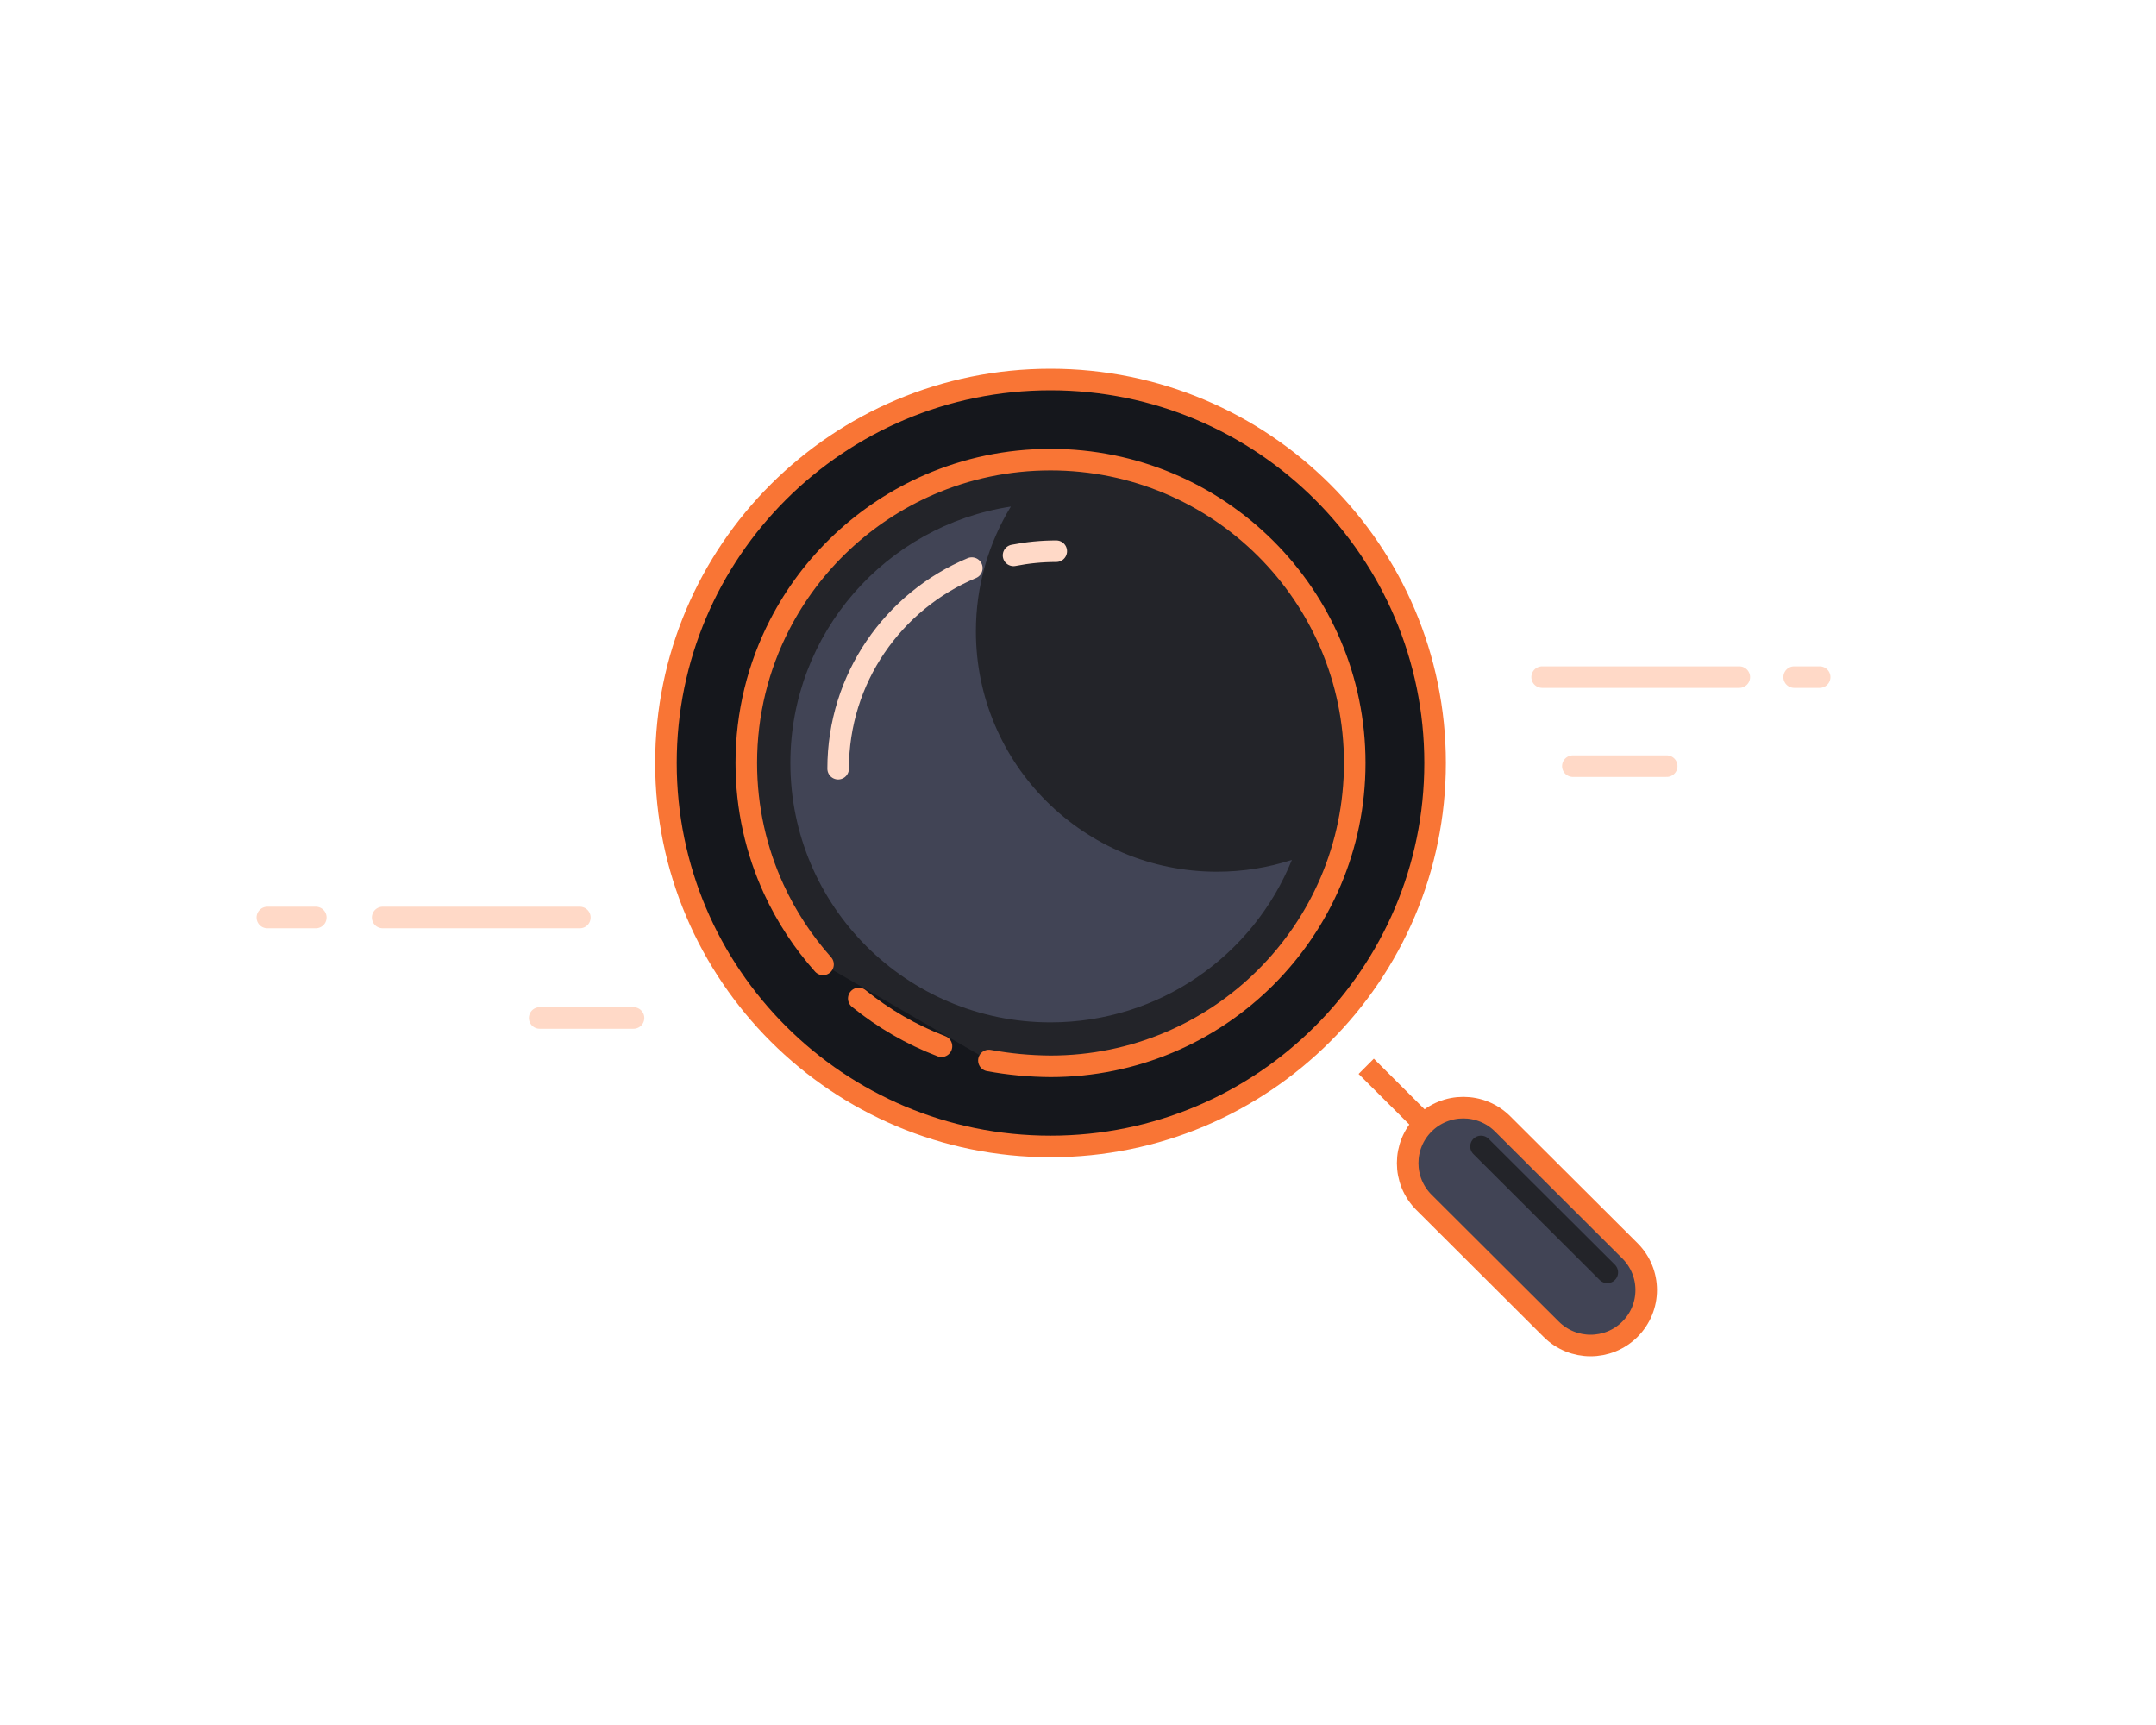
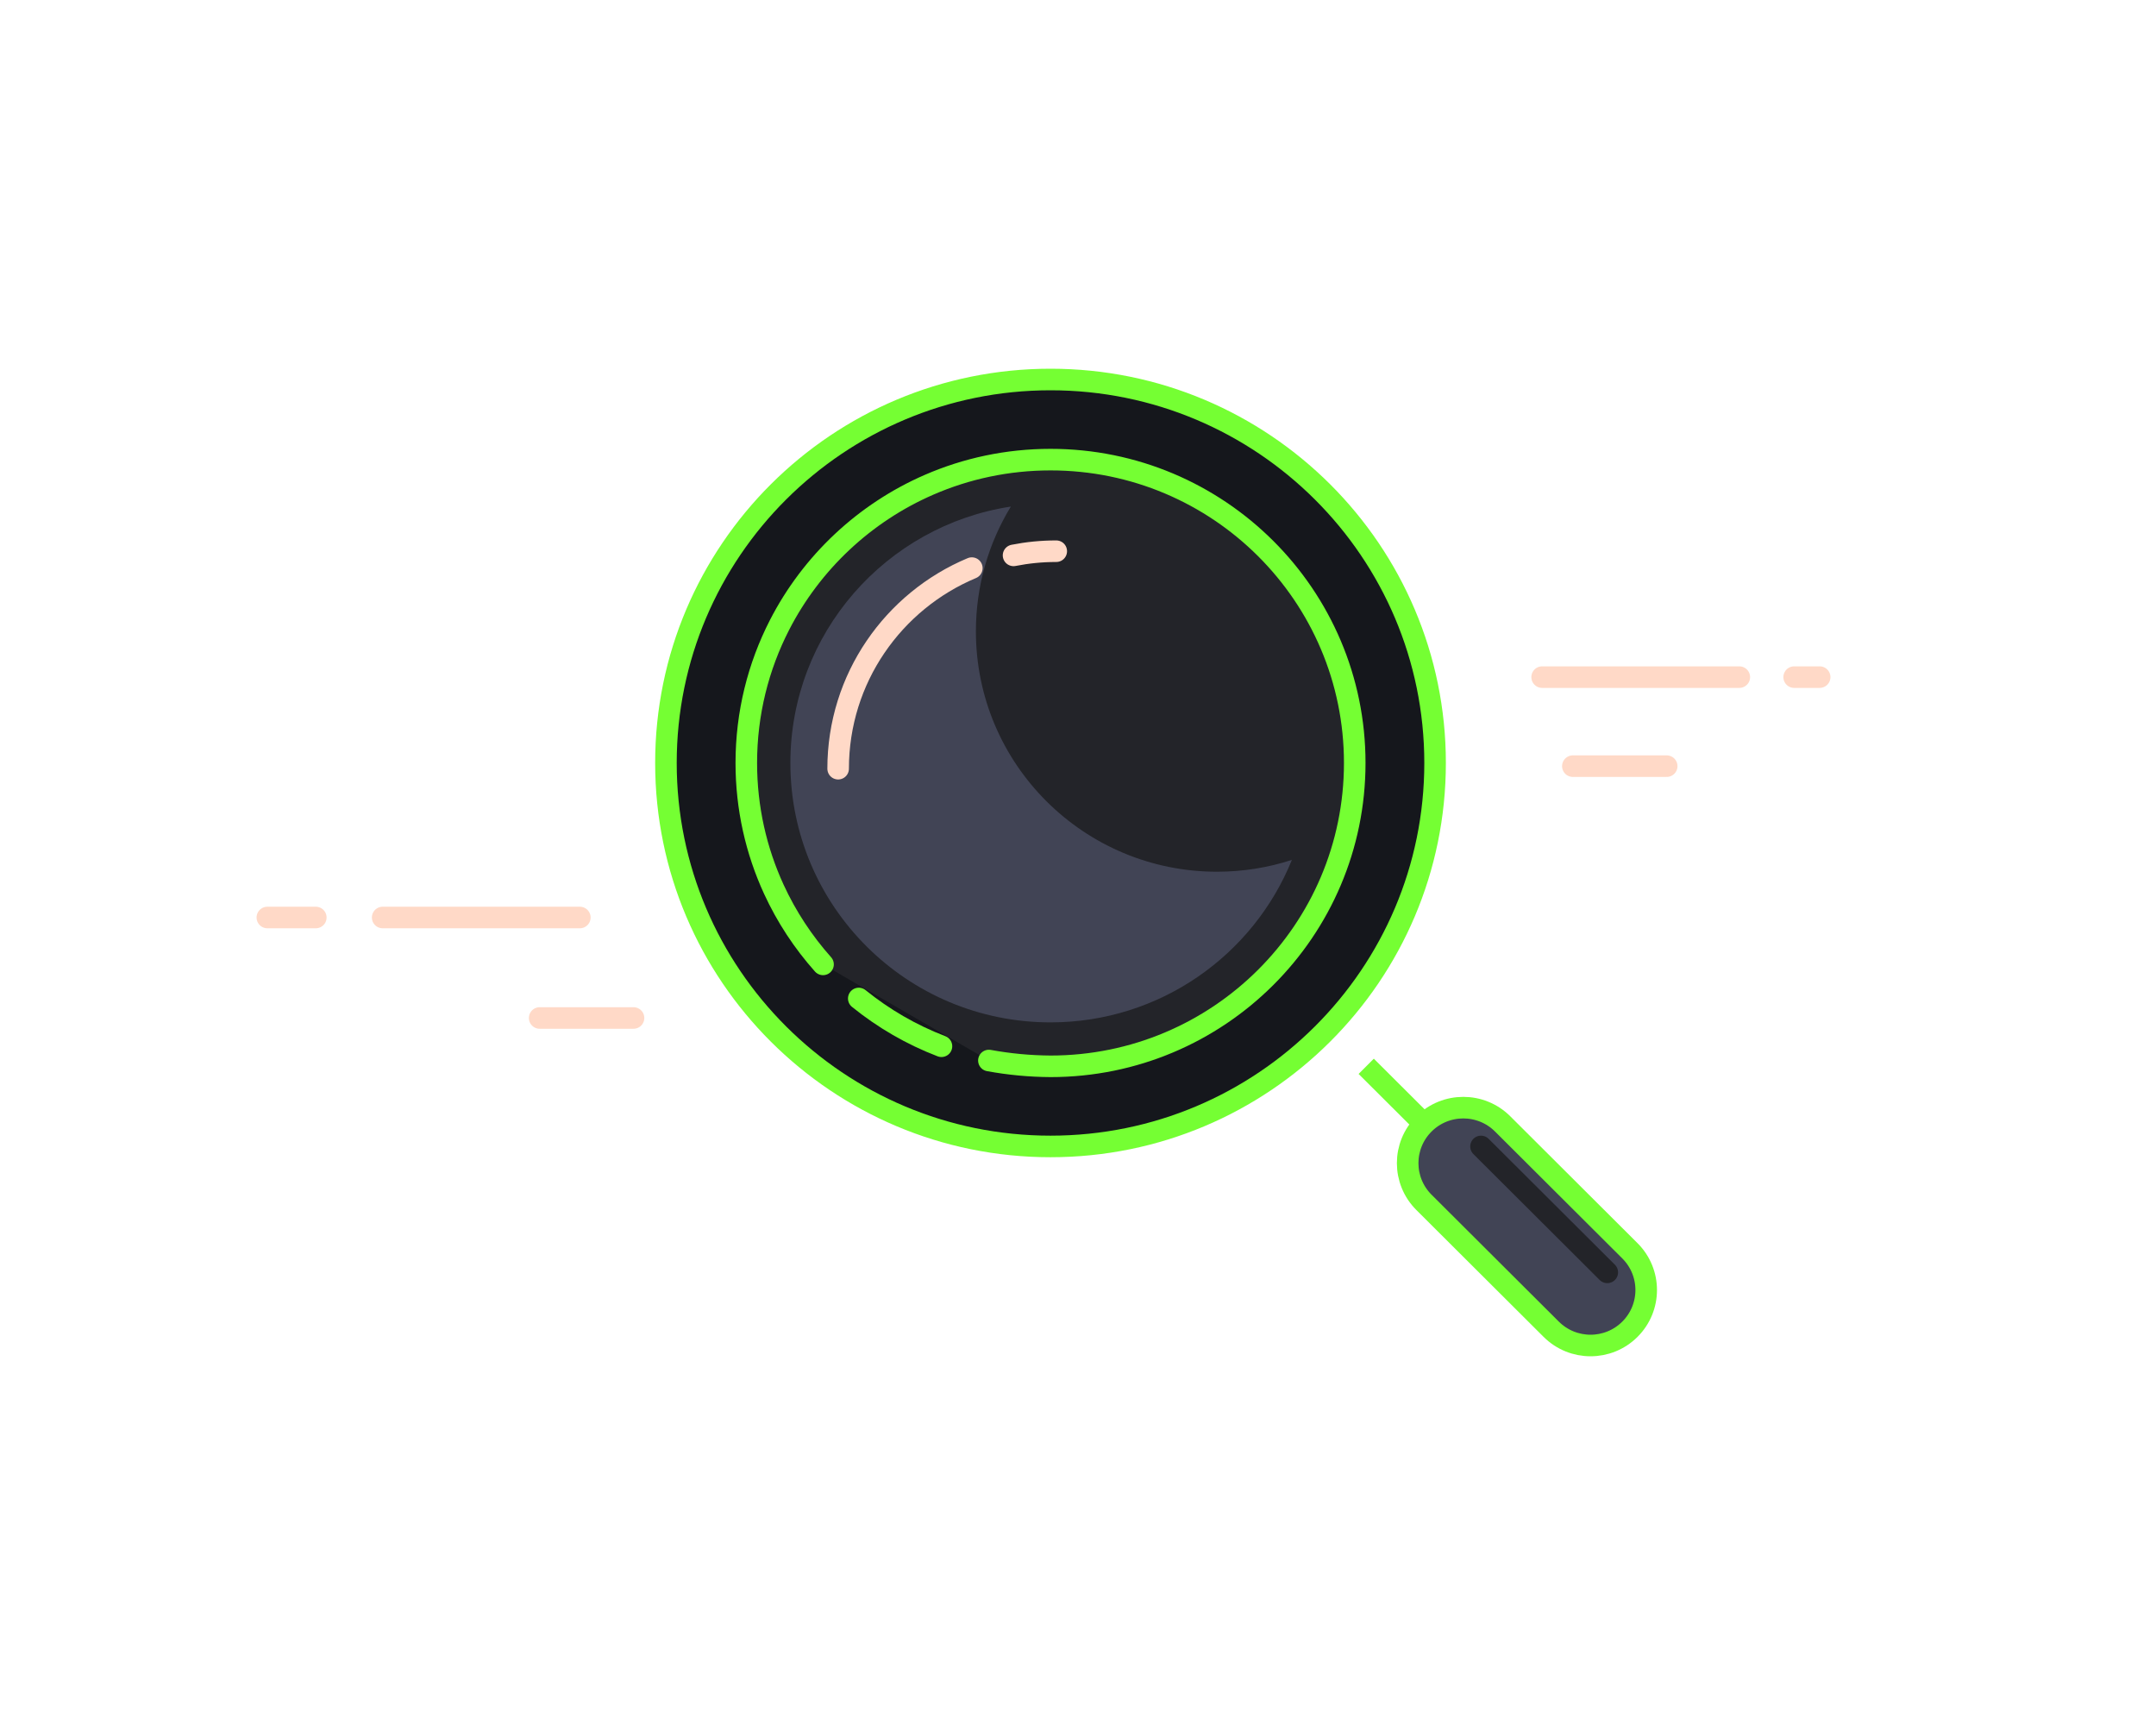
<svg xmlns="http://www.w3.org/2000/svg" width="250" height="200" viewBox="0 0 250 200" fill="none">
-   <path d="M121.813 132.921C146.441 132.921 166.406 113.016 166.406 88.461C166.406 63.906 146.441 44 121.813 44C97.184 44 77.219 63.906 77.219 88.461C77.219 113.016 97.184 132.921 121.813 132.921Z" fill="#15171C" stroke="#F97535" stroke-width="2.5" />
+   <path d="M121.813 132.921C146.441 132.921 166.406 113.016 166.406 88.461C166.406 63.906 146.441 44 121.813 44C97.184 44 77.219 63.906 77.219 88.461C77.219 113.016 97.184 132.921 121.813 132.921Z" fill="#15171C" stroke="#75FF33" stroke-width="2.5" />
  <path fill-rule="evenodd" clip-rule="evenodd" d="M114.668 122.959C117.009 123.39 119.391 123.614 121.813 123.631C141.295 123.631 157.089 107.885 157.089 88.461C157.089 69.037 141.295 53.29 121.813 53.29C116.808 53.29 112.047 54.329 107.735 56.203C100.24 59.459 94.101 65.235 90.393 72.457C87.928 77.258 86.538 82.697 86.538 88.461C86.538 93.69 87.682 98.652 89.735 103.113C91.201 106.297 93.13 109.226 95.436 111.813" fill="#232429" />
-   <path d="M114.668 122.959C117.009 123.39 119.391 123.614 121.813 123.631C141.295 123.631 157.089 107.885 157.089 88.461C157.089 69.037 141.295 53.29 121.813 53.29C116.808 53.29 112.047 54.329 107.735 56.203C100.24 59.459 94.101 65.235 90.393 72.457C87.928 77.258 86.538 82.697 86.538 88.461C86.538 93.69 87.682 98.652 89.735 103.113C91.201 106.297 93.13 109.226 95.436 111.813" stroke="#F97535" stroke-width="2.5" stroke-linecap="round" />
-   <path d="M99.579 115.767C102.439 118.084 105.669 119.964 109.168 121.304" stroke="#F97535" stroke-width="2.5" stroke-linecap="round" />
-   <path d="M158.42 123.631L166.407 131.594" stroke="#F97535" stroke-width="2.5" />
-   <path fill-rule="evenodd" clip-rule="evenodd" d="M165.116 130.307C162.597 132.819 162.597 136.892 165.116 139.404L179.872 154.116C182.392 156.628 186.477 156.628 188.996 154.116C191.516 151.604 191.516 147.531 188.996 145.019L174.24 130.307C171.721 127.795 167.636 127.795 165.116 130.307Z" fill="#414455" stroke="#F97535" stroke-width="2.5" />
+   <path d="M114.668 122.959C117.009 123.39 119.391 123.614 121.813 123.631C141.295 123.631 157.089 107.885 157.089 88.461C157.089 69.037 141.295 53.29 121.813 53.29C116.808 53.29 112.047 54.329 107.735 56.203C100.24 59.459 94.101 65.235 90.393 72.457C87.928 77.258 86.538 82.697 86.538 88.461C86.538 93.69 87.682 98.652 89.735 103.113C91.201 106.297 93.13 109.226 95.436 111.813" stroke="#75FF33" stroke-width="2.5" stroke-linecap="round" />
+   <path d="M99.579 115.767C102.439 118.084 105.669 119.964 109.168 121.304" stroke="#75FF33" stroke-width="2.5" stroke-linecap="round" />
+   <path d="M158.42 123.631L166.407 131.594" stroke="#75FF33" stroke-width="2.5" />
+   <path fill-rule="evenodd" clip-rule="evenodd" d="M165.116 130.307C162.597 132.819 162.597 136.892 165.116 139.404L179.872 154.116C182.392 156.628 186.477 156.628 188.996 154.116C191.516 151.604 191.516 147.531 188.996 145.019L174.24 130.307C171.721 127.795 167.636 127.795 165.116 130.307Z" fill="#414455" stroke="#75FF33" stroke-width="2.5" />
  <path d="M171.731 132.921L186.374 147.52" stroke="#232429" stroke-width="2.5" stroke-linecap="round" />
  <path fill-rule="evenodd" clip-rule="evenodd" d="M113.161 73.198C113.161 88.591 125.676 101.069 141.115 101.069C144.148 101.069 147.068 100.587 149.802 99.697C145.339 110.74 134.489 118.536 121.813 118.536C105.153 118.536 91.648 105.071 91.648 88.461C91.648 73.41 102.737 60.941 117.214 58.733C114.642 62.951 113.161 67.902 113.161 73.198Z" fill="#414455" />
  <path d="M122.479 63.908C120.784 63.908 119.127 64.074 117.526 64.391M112.688 65.867C103.581 69.682 97.187 78.659 97.187 89.124" stroke="#FFD9C7" stroke-width="2.5" stroke-linecap="round" />
  <path d="M193.263 88.829H182.38M201.682 78.507H178.818H201.682ZM211 78.507H208.043H211Z" stroke="#FFD9C7" stroke-width="2.5" stroke-linecap="round" stroke-linejoin="round" />
  <path d="M73.46 118.027H62.577M67.236 106.377H44.372H67.236ZM36.619 106.377H31H36.619Z" stroke="#FFD9C7" stroke-width="2.5" stroke-linecap="round" stroke-linejoin="round" />
</svg>
